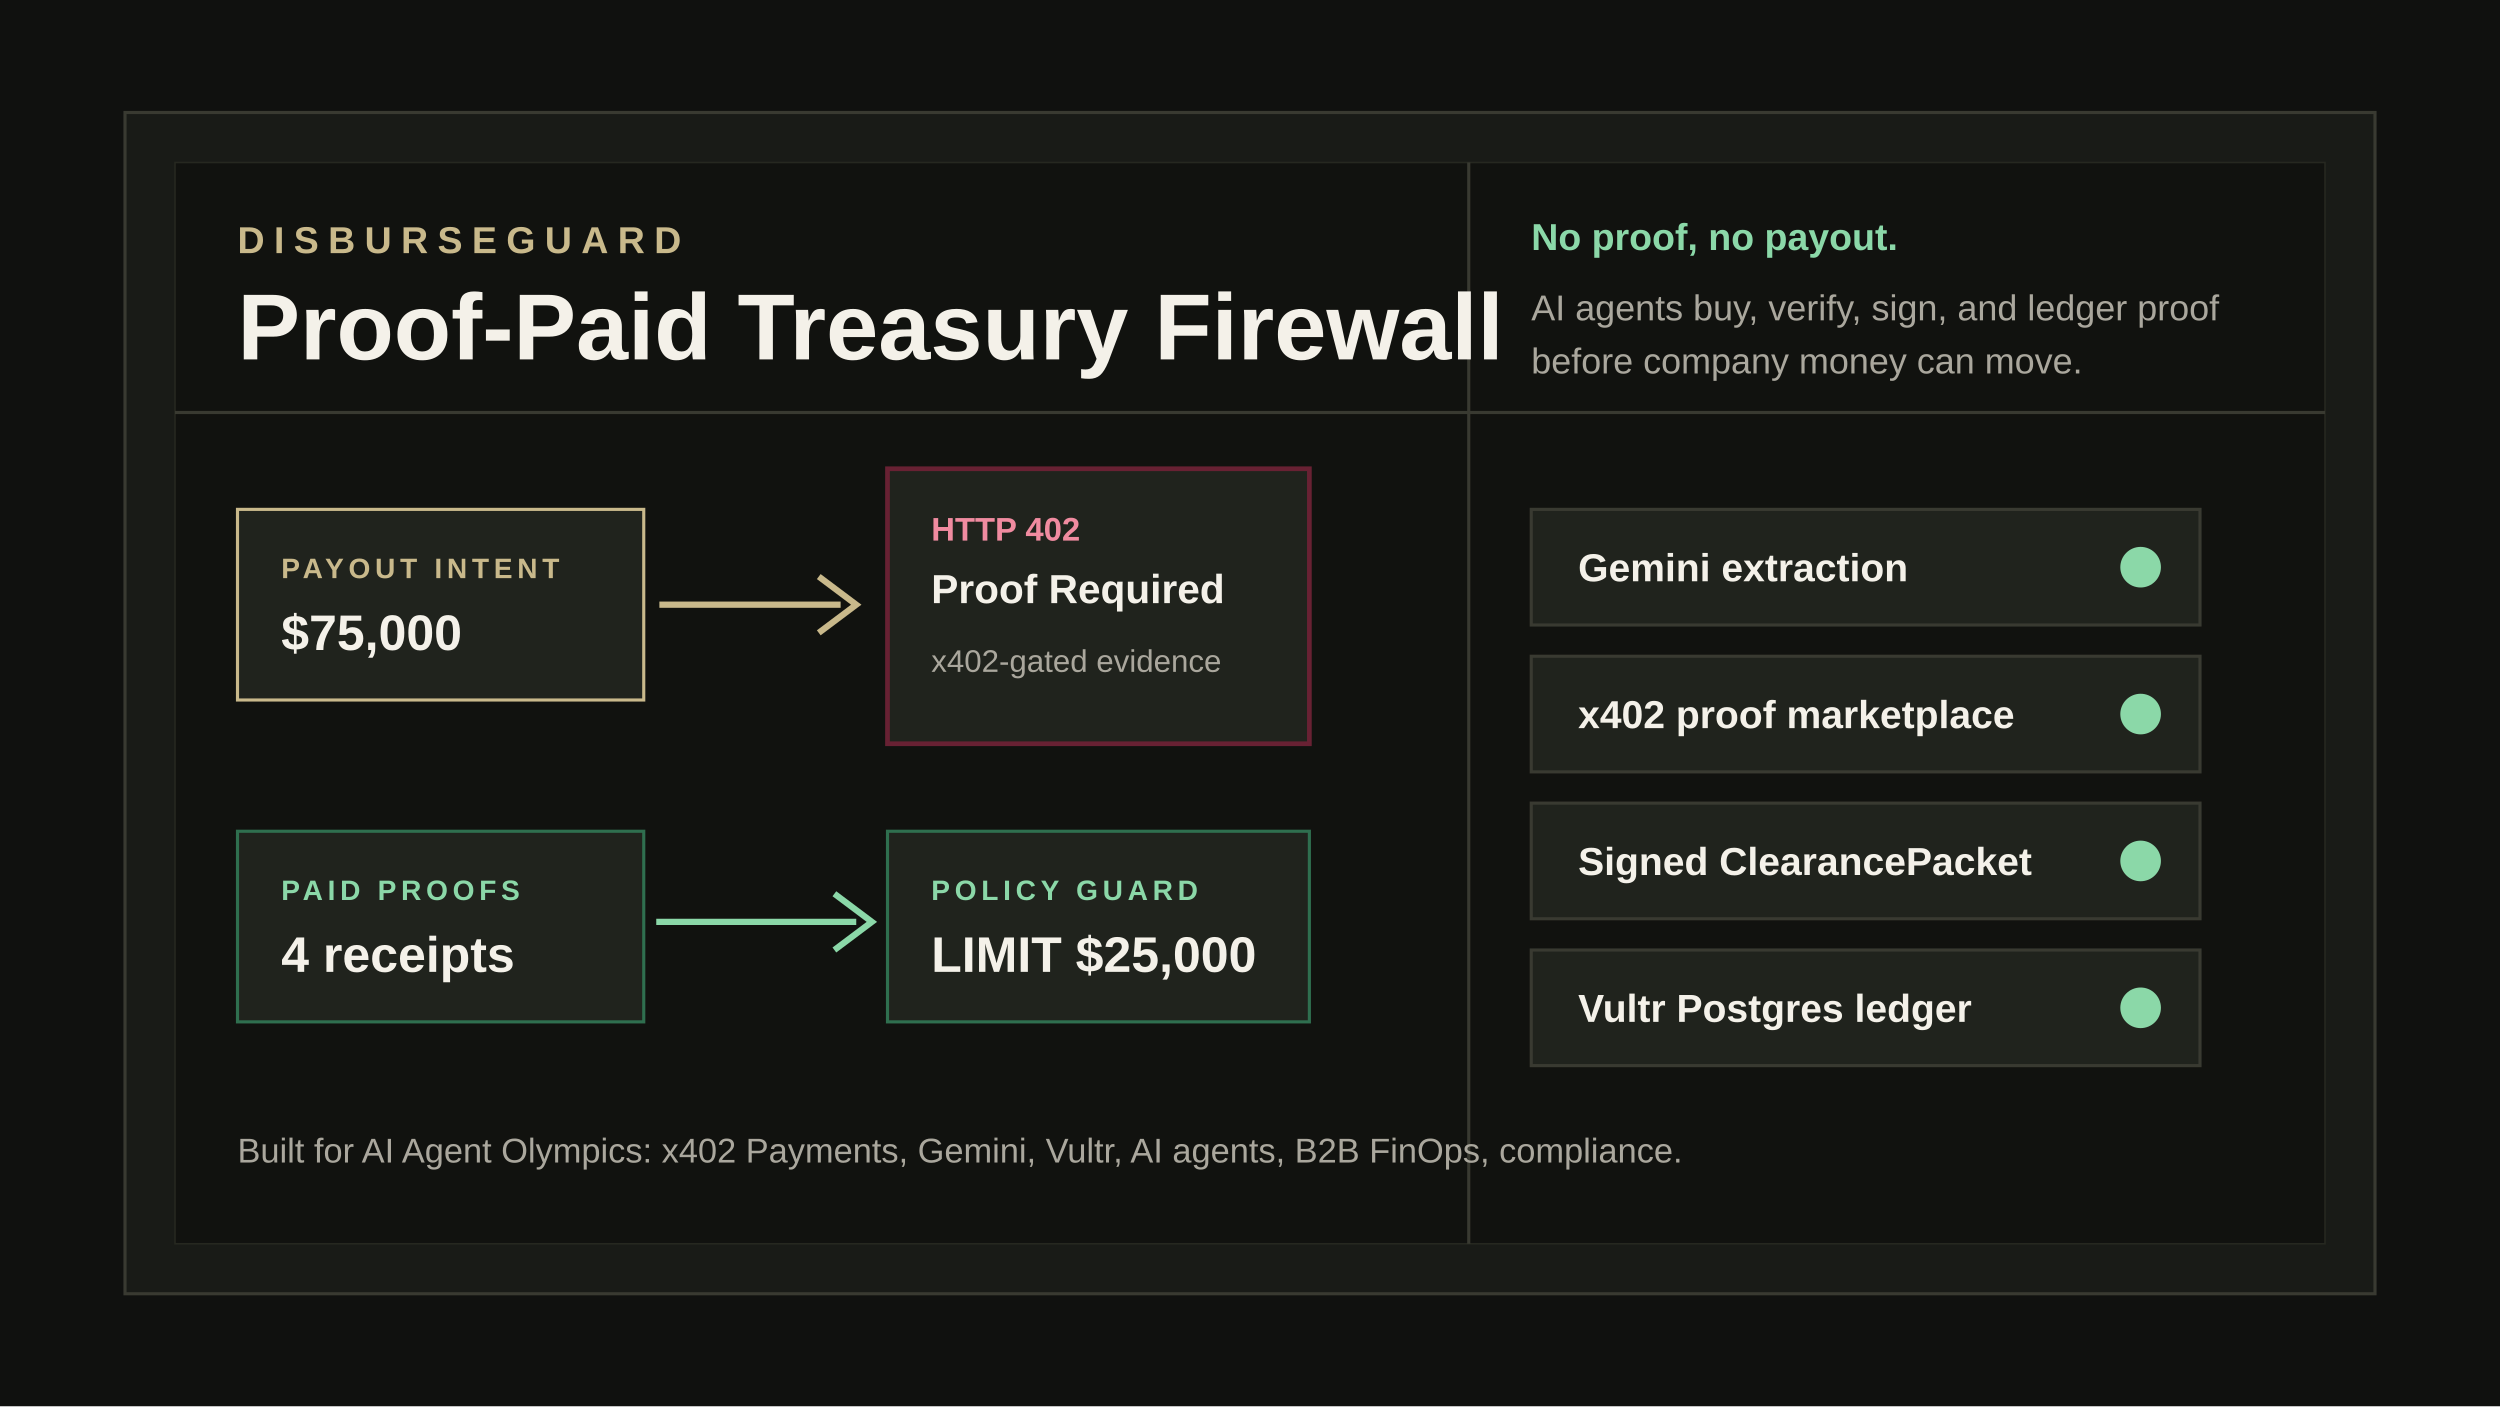
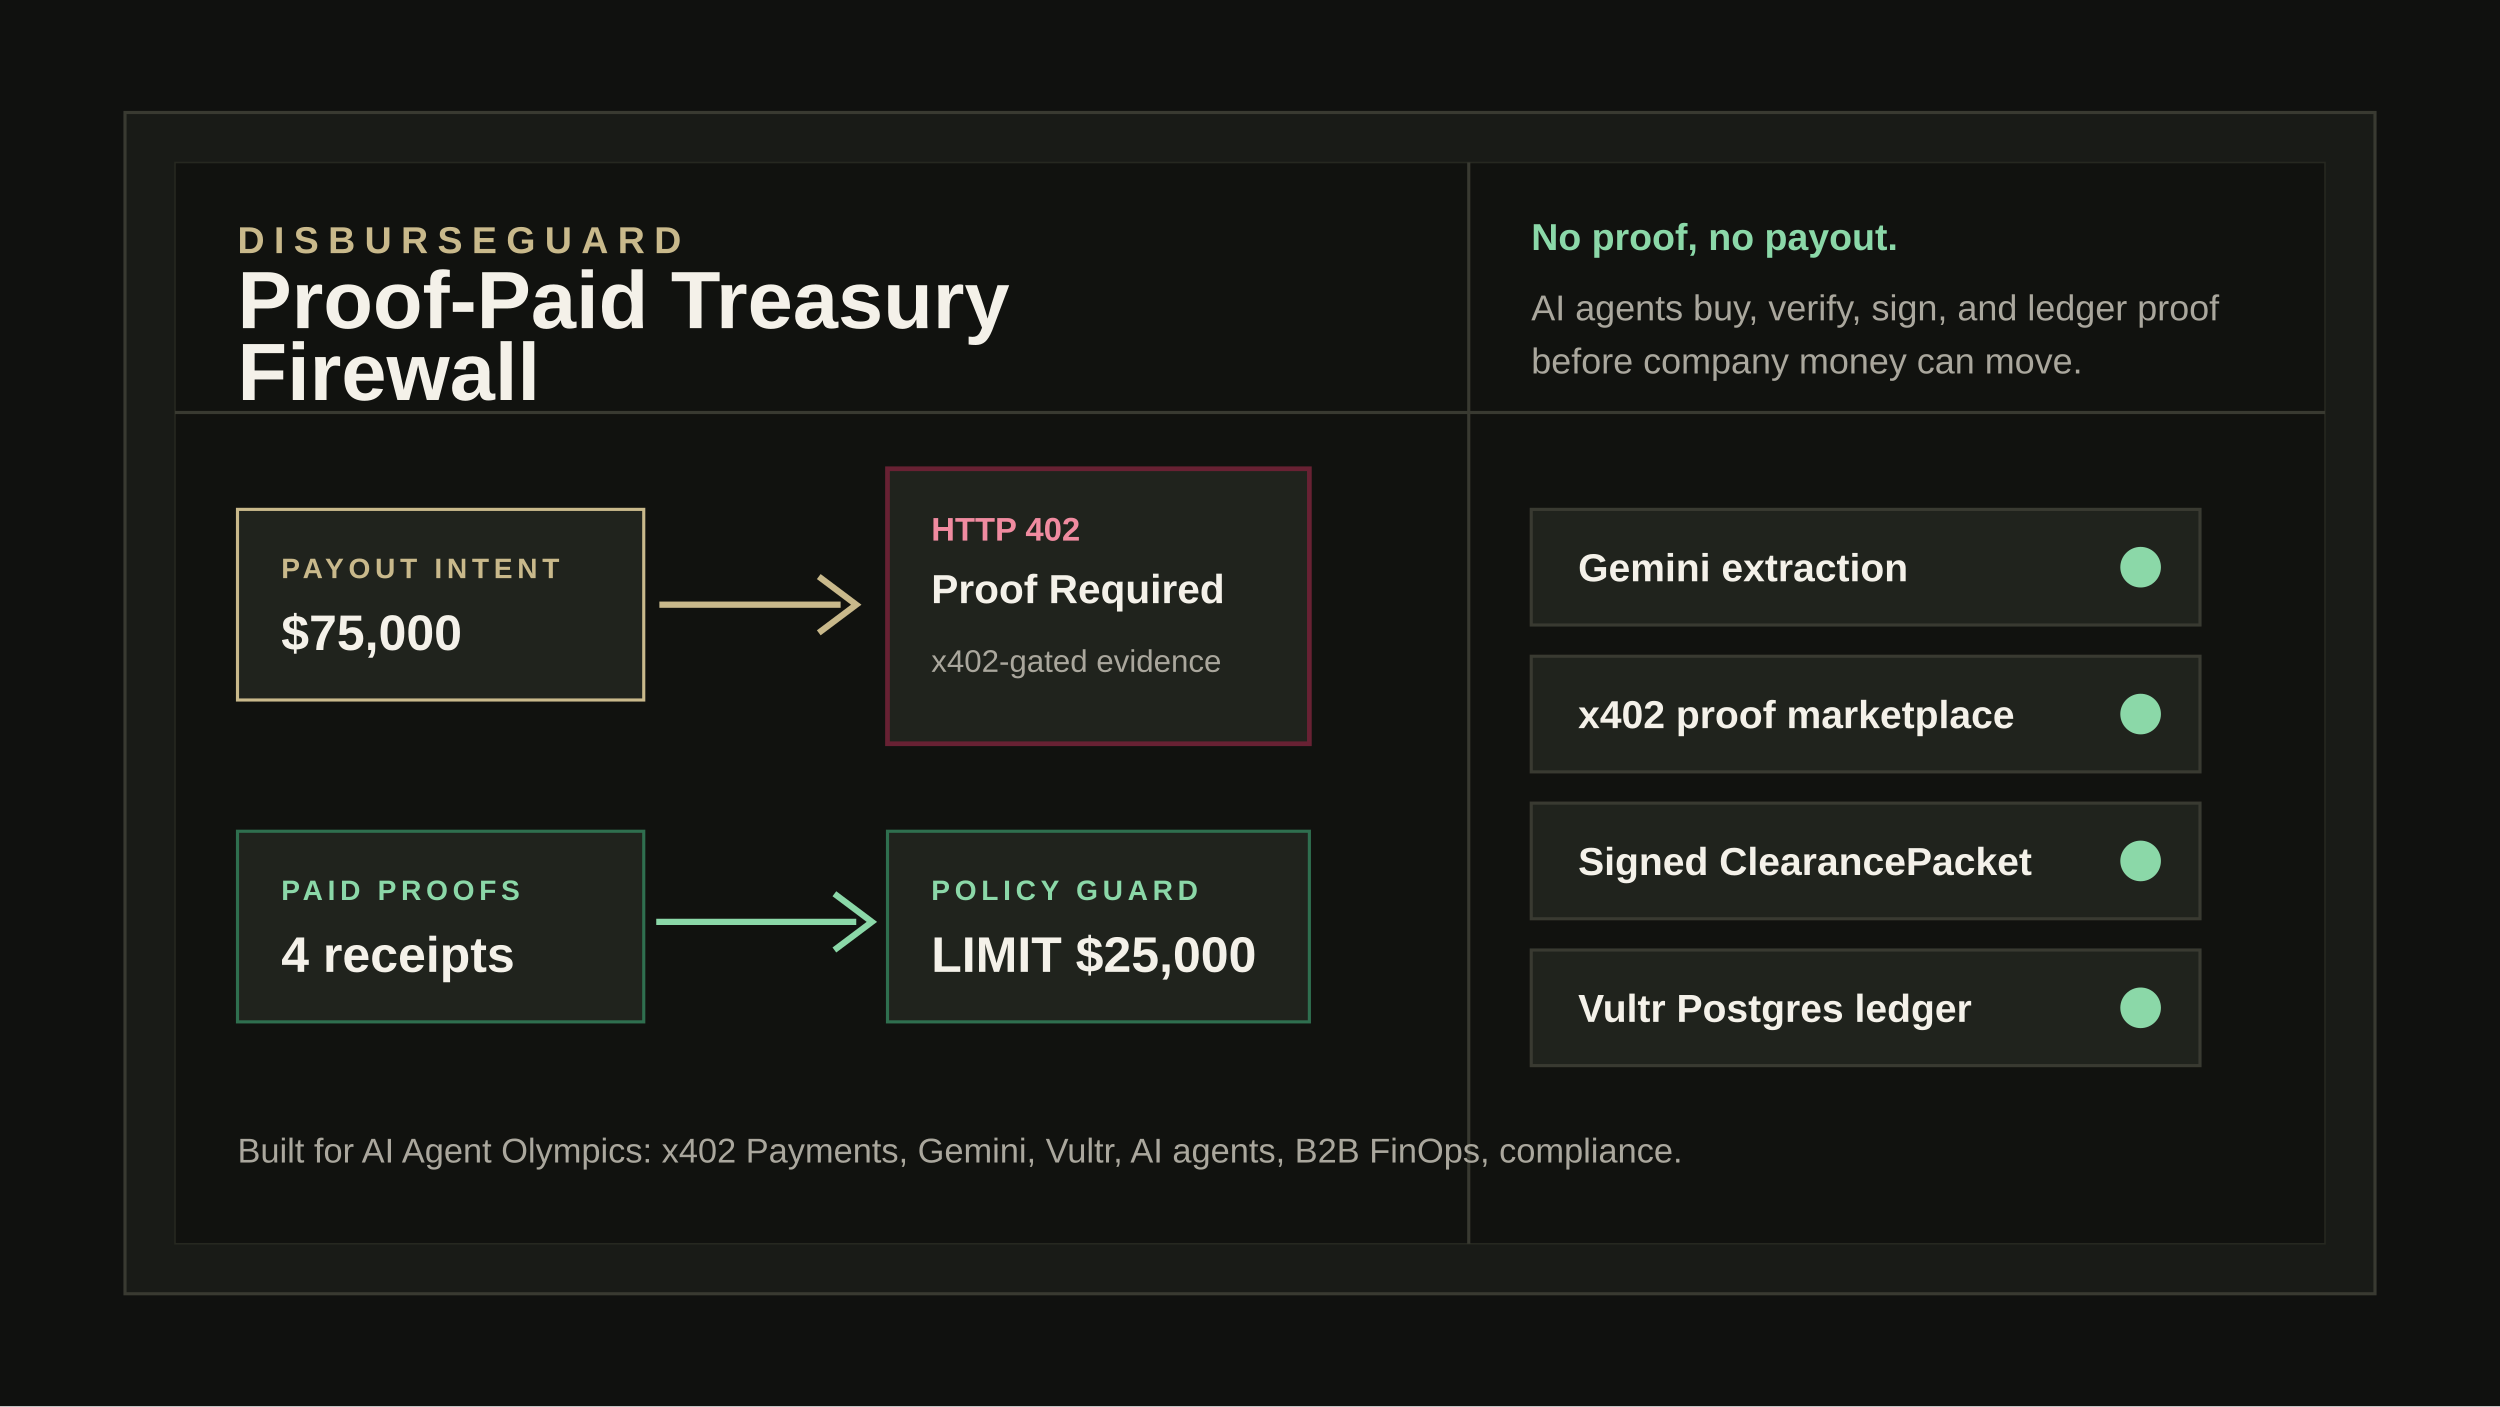
<svg xmlns="http://www.w3.org/2000/svg" width="1600" height="900" viewBox="0 0 1600 900" fill="none" role="img" aria-labelledby="title desc">
  <rect width="1600" height="900" fill="#10110F" />
  <rect x="80" y="72" width="1440" height="756" fill="#191B17" stroke="#393A31" stroke-width="2" />
  <rect x="112" y="104" width="1376" height="692" fill="#11120F" stroke="#262820" stroke-width="1" />
  <path d="M112 264H1488" stroke="#393A31" stroke-width="2" />
  <path d="M940 104V796" stroke="#393A31" stroke-width="2" />
  <text x="152" y="162" fill="#C9B98B" font-family="Arial, Helvetica, sans-serif" font-size="24" font-weight="700" letter-spacing="6">DISBURSEGUARD</text>
-   <text x="152" y="230" fill="#F4F1E9" font-family="Arial, Helvetica, sans-serif" font-size="60" font-weight="700">Proof-Paid Treasury Firewall</text>
+   <text x="152" y="210" fill="#F4F1E9" font-family="Arial, Helvetica, sans-serif" font-size="52" font-weight="700">Proof-Paid Treasury</text>
+   <text x="152" y="256" fill="#F4F1E9" font-family="Arial, Helvetica, sans-serif" font-size="52" font-weight="700">Firewall</text>
  <text x="980" y="160" fill="#8BD8A8" font-family="Arial, Helvetica, sans-serif" font-size="24" font-weight="700">No proof, no payout.</text>
  <text x="980" y="205" fill="#AAA79D" font-family="Arial, Helvetica, sans-serif" font-size="23">AI agents buy, verify, sign, and ledger proof</text>
  <text x="980" y="239" fill="#AAA79D" font-family="Arial, Helvetica, sans-serif" font-size="23">before company money can move.</text>
  <rect x="152" y="326" width="260" height="122" fill="#20231D" stroke="#C9B98B" stroke-width="2" />
  <text x="180" y="370" fill="#C9B98B" font-family="Arial, Helvetica, sans-serif" font-size="18" font-weight="700" letter-spacing="3">PAYOUT INTENT</text>
  <text x="180" y="416" fill="#F4F1E9" font-family="Arial, Helvetica, sans-serif" font-size="32" font-weight="700">$75,000</text>
  <path d="M422 387H538" stroke="#C9B98B" stroke-width="4" />
  <path d="M524 369L548 387L524 405" stroke="#C9B98B" stroke-width="4" />
  <rect x="568" y="300" width="270" height="176" fill="#20231D" stroke="#682133" stroke-width="3" />
  <text x="596" y="346" fill="#F08BA0" font-family="Arial, Helvetica, sans-serif" font-size="21" font-weight="700">HTTP 402</text>
  <text x="596" y="386" fill="#F4F1E9" font-family="Arial, Helvetica, sans-serif" font-size="26" font-weight="700">Proof Required</text>
  <text x="596" y="430" fill="#AAA79D" font-family="Arial, Helvetica, sans-serif" font-size="20">x402-gated evidence</text>
  <path d="M420 590H548" stroke="#8BD8A8" stroke-width="4" />
  <path d="M534 572L558 590L534 608" stroke="#8BD8A8" stroke-width="4" />
  <rect x="152" y="532" width="260" height="122" fill="#20231D" stroke="#2F6F4F" stroke-width="2" />
  <text x="180" y="576" fill="#8BD8A8" font-family="Arial, Helvetica, sans-serif" font-size="18" font-weight="700" letter-spacing="3">PAID PROOFS</text>
  <text x="180" y="622" fill="#F4F1E9" font-family="Arial, Helvetica, sans-serif" font-size="32" font-weight="700">4 receipts</text>
  <rect x="568" y="532" width="270" height="122" fill="#20231D" stroke="#2F6F4F" stroke-width="2" />
  <text x="596" y="576" fill="#8BD8A8" font-family="Arial, Helvetica, sans-serif" font-size="18" font-weight="700" letter-spacing="3">POLICY GUARD</text>
  <text x="596" y="622" fill="#F4F1E9" font-family="Arial, Helvetica, sans-serif" font-size="32" font-weight="700">LIMIT $25,000</text>
  <rect x="980" y="326" width="428" height="74" fill="#20231D" stroke="#393A31" stroke-width="2" />
  <text x="1010" y="372" fill="#F4F1E9" font-family="Arial, Helvetica, sans-serif" font-size="25" font-weight="700">Gemini extraction</text>
  <circle cx="1370" cy="363" r="13" fill="#8BD8A8" />
  <rect x="980" y="420" width="428" height="74" fill="#20231D" stroke="#393A31" stroke-width="2" />
  <text x="1010" y="466" fill="#F4F1E9" font-family="Arial, Helvetica, sans-serif" font-size="25" font-weight="700">x402 proof marketplace</text>
  <circle cx="1370" cy="457" r="13" fill="#8BD8A8" />
  <rect x="980" y="514" width="428" height="74" fill="#20231D" stroke="#393A31" stroke-width="2" />
  <text x="1010" y="560" fill="#F4F1E9" font-family="Arial, Helvetica, sans-serif" font-size="25" font-weight="700">Signed ClearancePacket</text>
  <circle cx="1370" cy="551" r="13" fill="#8BD8A8" />
  <rect x="980" y="608" width="428" height="74" fill="#20231D" stroke="#393A31" stroke-width="2" />
  <text x="1010" y="654" fill="#F4F1E9" font-family="Arial, Helvetica, sans-serif" font-size="25" font-weight="700">Vultr Postgres ledger</text>
  <circle cx="1370" cy="645" r="13" fill="#8BD8A8" />
  <text x="152" y="744" fill="#AAA79D" font-family="Arial, Helvetica, sans-serif" font-size="22">Built for AI Agent Olympics: x402 Payments, Gemini, Vultr, AI agents, B2B FinOps, compliance.</text>
</svg>
